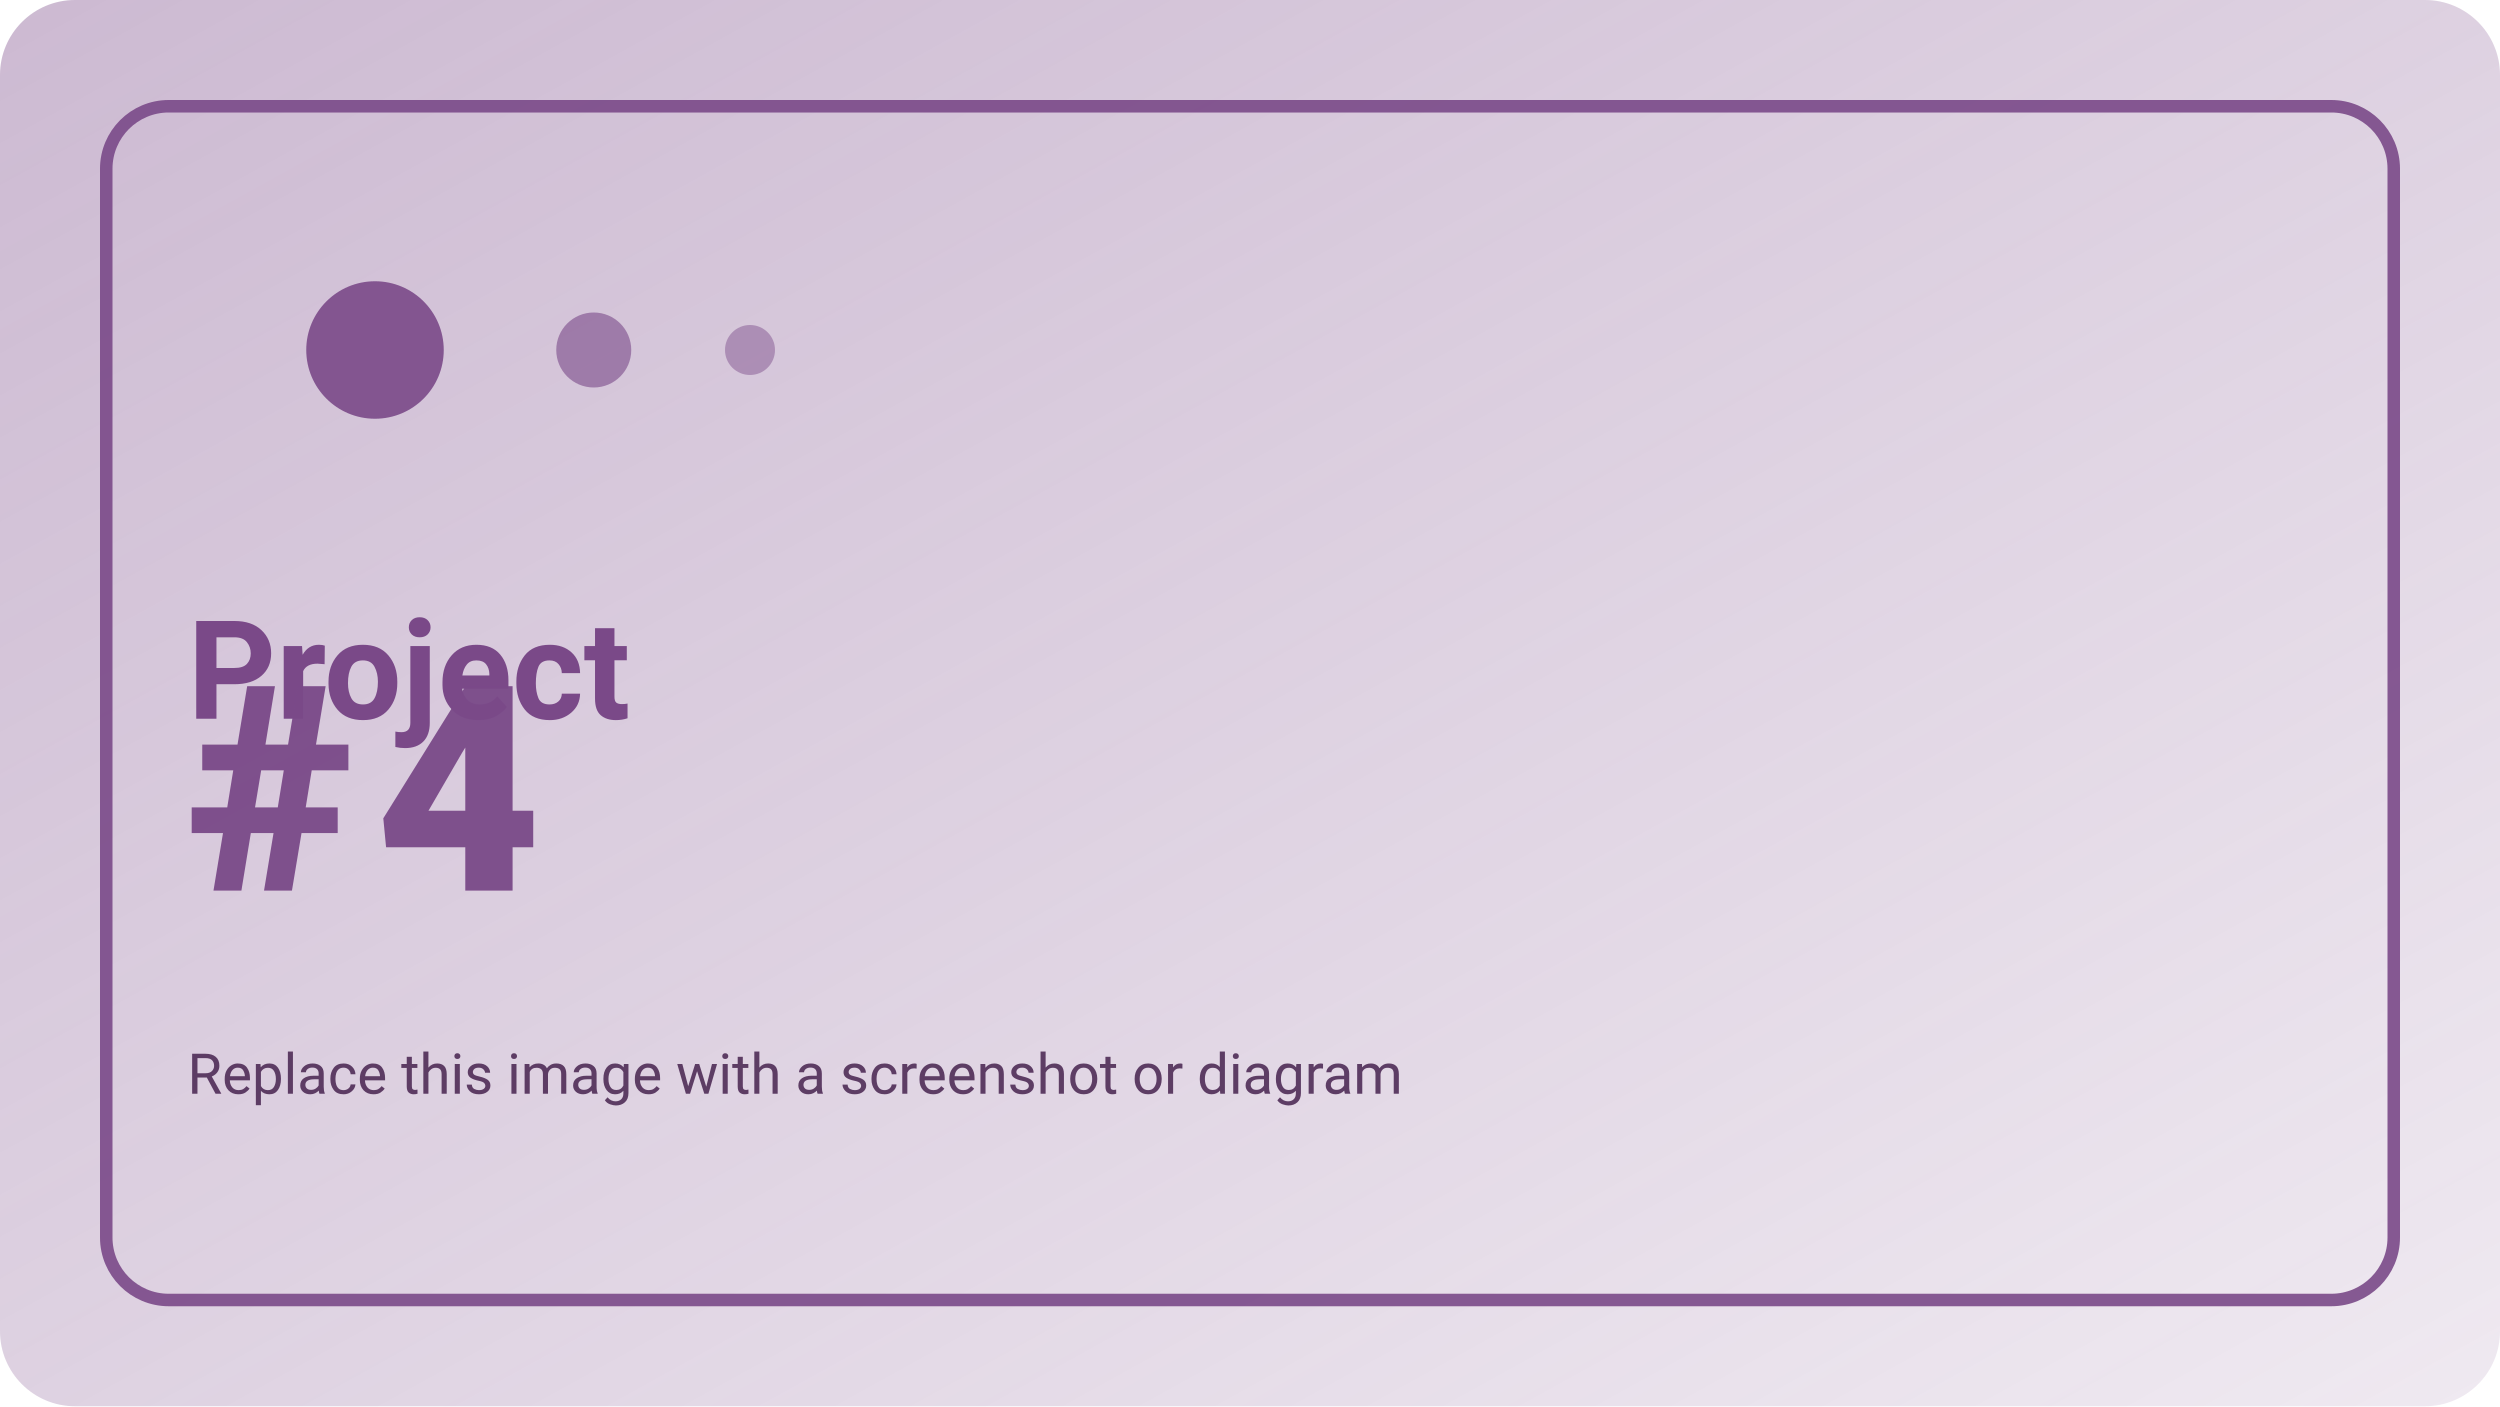
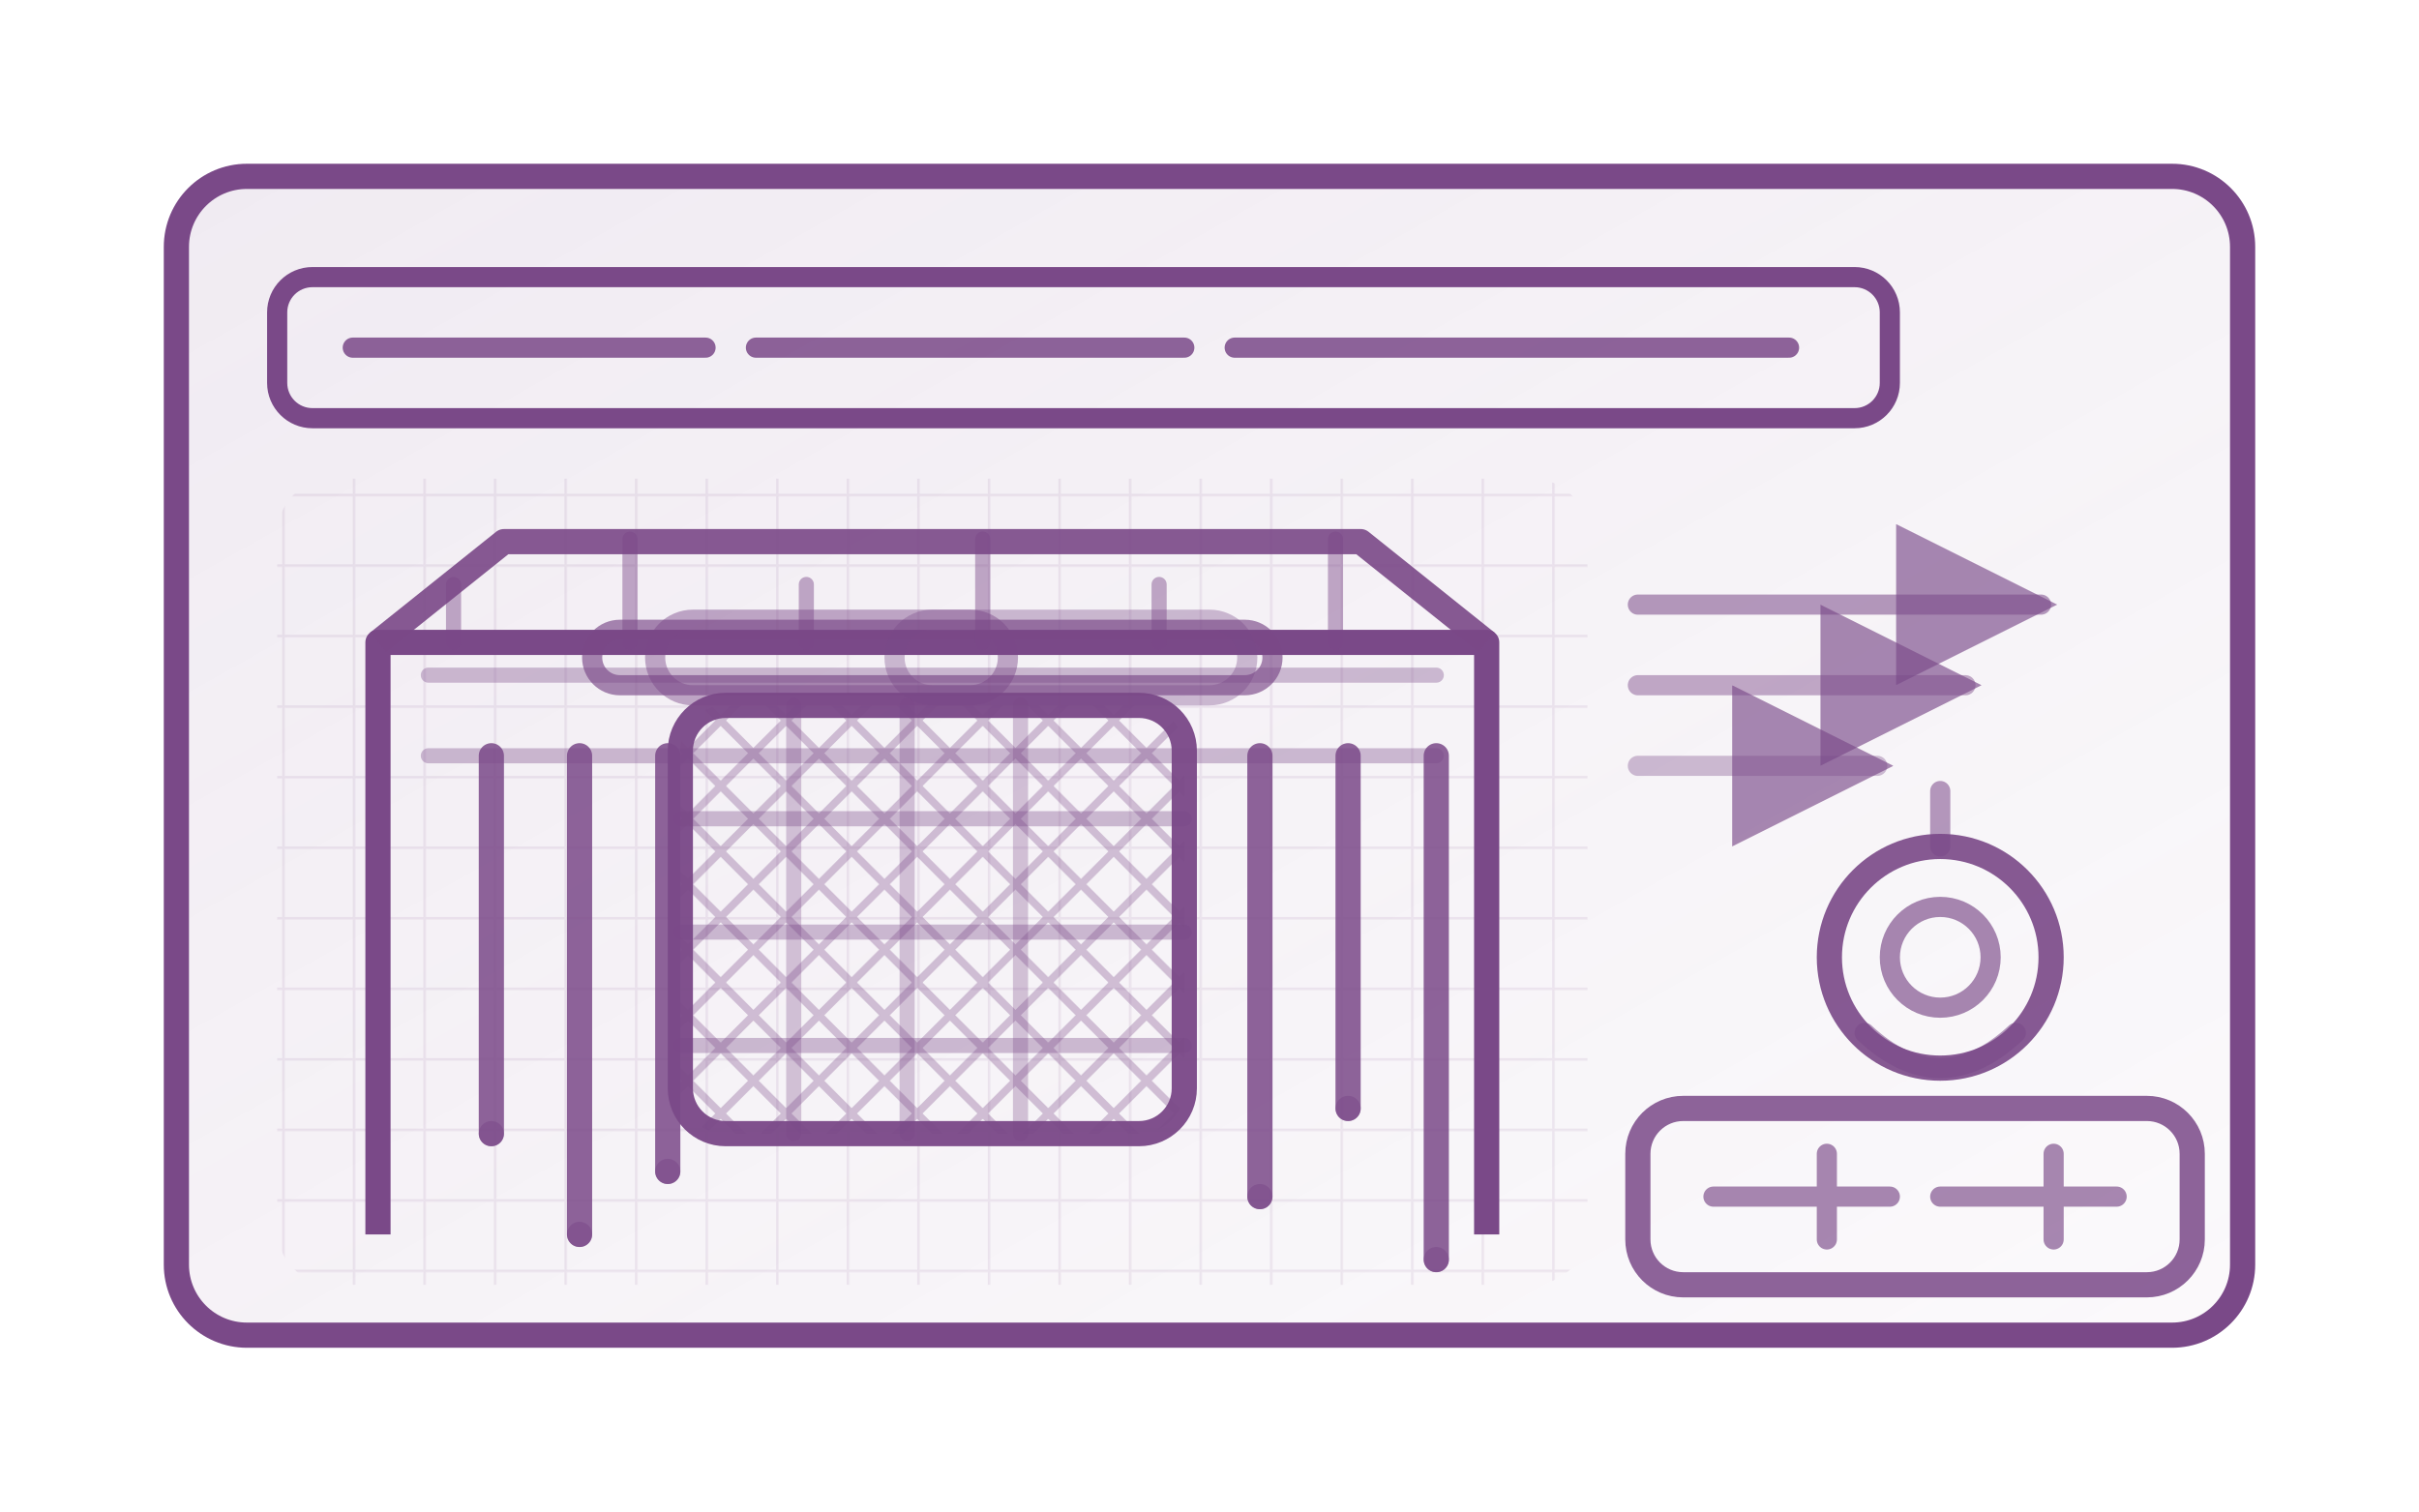
- <svg xmlns="http://www.w3.org/2000/svg" width="800" height="450" viewBox="0 0 800 450">
+ <svg xmlns="http://www.w3.org/2000/svg" width="960" height="600" viewBox="0 0 960 600" style="color:#7A4988">
  <defs>
    <linearGradient id="g" x1="0" y1="0" x2="1" y2="1">
-       <stop offset="0%" stop-color="#7A4988" stop-opacity="0.38" />
-       <stop offset="100%" stop-color="#7A4988" stop-opacity="0.12" />
+       <stop offset="0" stop-color="currentColor" stop-opacity="0.11" />
+       <stop offset="1" stop-color="currentColor" stop-opacity="0.03" />
    </linearGradient>
+     <pattern id="grid" width="28" height="28" patternUnits="userSpaceOnUse">
+       <path d="M28 0H0V28" fill="none" stroke="currentColor" stroke-opacity="0.18" stroke-width="2" />
+     </pattern>
+     <pattern id="lattice" width="26" height="26" patternUnits="userSpaceOnUse">
+       <path d="M0 0L26 26M26 0L0 26" fill="none" stroke="currentColor" stroke-opacity="0.32" stroke-width="3" stroke-linecap="round" />
+     </pattern>
+     <marker id="arrow" viewBox="0 0 10 10" refX="9" refY="5" markerWidth="8" markerHeight="8" orient="auto">
+       <path d="M0 0L10 5L0 10Z" fill="currentColor" opacity="0.65" />
+     </marker>
  </defs>
-   <rect x="0" y="0" width="800" height="450" rx="24" fill="url(#g)" />
-   <rect x="34" y="34" width="732" height="382" rx="20" fill="none" stroke="#7A4988" stroke-width="4" opacity="0.9" />
-   <circle cx="120" cy="112" r="22" fill="#7A4988" opacity="0.9" />
-   <circle cx="190" cy="112" r="12" fill="#7A4988" opacity="0.6" />
-   <circle cx="240" cy="112" r="8" fill="#7A4988" opacity="0.45" />
-   <text x="60" y="230" font-family="system-ui, -apple-system, Segoe UI, Roboto, Arial" font-size="44" font-weight="700" fill="#7A4988">Project</text>
-   <text x="60" y="285" font-family="system-ui, -apple-system, Segoe UI, Roboto, Arial" font-size="92" font-weight="800" fill="#7A4988" opacity="0.95">#</text>
-   <text x="120" y="285" font-family="system-ui, -apple-system, Segoe UI, Roboto, Arial" font-size="92" font-weight="800" fill="#7A4988" opacity="0.95">4</text>
-   <text x="60" y="350" font-family="system-ui, -apple-system, Segoe UI, Roboto, Arial" font-size="18" fill="#4F2C57" opacity="0.9">Replace this image with a screenshot or diagram</text>
+   <rect x="70" y="70" width="820" height="460" rx="28" fill="url(#g)" stroke="currentColor" stroke-width="10" />
+   <rect x="110" y="110" width="640" height="56" rx="14" fill="none" stroke="currentColor" stroke-width="8" />
+   <path d="M140 138h140M300 138h170M490 138h220" fill="none" stroke="currentColor" stroke-width="8" stroke-linecap="round" stroke-opacity="0.85" />
+   <rect x="110" y="190" width="520" height="320" rx="22" fill="url(#grid)" opacity="0.55" />
+   <path d="M150 490V255h440V490" fill="none" stroke="currentColor" stroke-width="10" stroke-linejoin="round" />
+   <path d="M150 255l50-40h340l50 40" fill="none" stroke="currentColor" stroke-width="10" stroke-linejoin="round" stroke-opacity="0.9" />
+   <path d="M180 255V232M250 255V214M320 255V232M390 255V214M460 255V232M530 255V214" fill="none" stroke="currentColor" stroke-width="6" stroke-linecap="round" stroke-opacity="0.45" />
+   <path d="M170 268H570M170 300H570" fill="none" stroke="currentColor" stroke-width="6" stroke-linecap="round" stroke-opacity="0.35" />
+   <rect x="270" y="280" width="200" height="170" rx="18" fill="url(#lattice)" stroke="currentColor" stroke-width="10" stroke-opacity="0.95" />
+   <path d="M270 325h200M270 370h200M270 415h200" fill="none" stroke="currentColor" stroke-width="6" stroke-linecap="round" stroke-opacity="0.35" />
+   <path d="M315 280v170M360 280v170M405 280v170" fill="none" stroke="currentColor" stroke-width="6" stroke-linecap="round" stroke-opacity="0.30" />
+   <rect x="235" y="250" width="270" height="22" rx="11" fill="none" stroke="currentColor" stroke-width="8" stroke-opacity="0.65" />
+   <rect x="260" y="246" width="140" height="30" rx="15" fill="none" stroke="currentColor" stroke-width="8" stroke-opacity="0.45" />
+   <rect x="355" y="246" width="140" height="30" rx="15" fill="none" stroke="currentColor" stroke-width="8" stroke-opacity="0.35" />
+   <path d="M195 300v150M230 300v190M265 300v165M500 300v175M535 300v140M570 300v200" fill="none" stroke="currentColor" stroke-width="10" stroke-linecap="round" stroke-opacity="0.85" />
+   <path d="M195 450h0M230 490h0M265 465h0M500 475h0M535 440h0M570 500h0" fill="none" stroke="currentColor" stroke-width="10" stroke-linecap="round" stroke-opacity="0.55" />
+   <path d="M650 240h160" fill="none" stroke="currentColor" stroke-width="8" stroke-linecap="round" stroke-opacity="0.55" marker-end="url(#arrow)" />
+   <path d="M650 272h130" fill="none" stroke="currentColor" stroke-width="8" stroke-linecap="round" stroke-opacity="0.45" marker-end="url(#arrow)" />
+   <path d="M650 304h95" fill="none" stroke="currentColor" stroke-width="8" stroke-linecap="round" stroke-opacity="0.35" marker-end="url(#arrow)" />
+   <circle cx="770" cy="380" r="44" fill="none" stroke="currentColor" stroke-width="10" stroke-opacity="0.9" />
+   <circle cx="770" cy="380" r="20" fill="none" stroke="currentColor" stroke-width="8" stroke-opacity="0.65" />
+   <path d="M740 410q30 28 60 0" fill="none" stroke="currentColor" stroke-width="8" stroke-linecap="round" stroke-opacity="0.55" />
+   <path d="M770 336v-22" fill="none" stroke="currentColor" stroke-width="8" stroke-linecap="round" stroke-opacity="0.55" />
+   <rect x="650" y="440" width="220" height="70" rx="18" fill="none" stroke="currentColor" stroke-width="10" stroke-opacity="0.85" />
+   <path d="M680 475h70M770 475h70M725 458v34M815 458v34" fill="none" stroke="currentColor" stroke-width="8" stroke-linecap="round" stroke-opacity="0.65" />
</svg>
